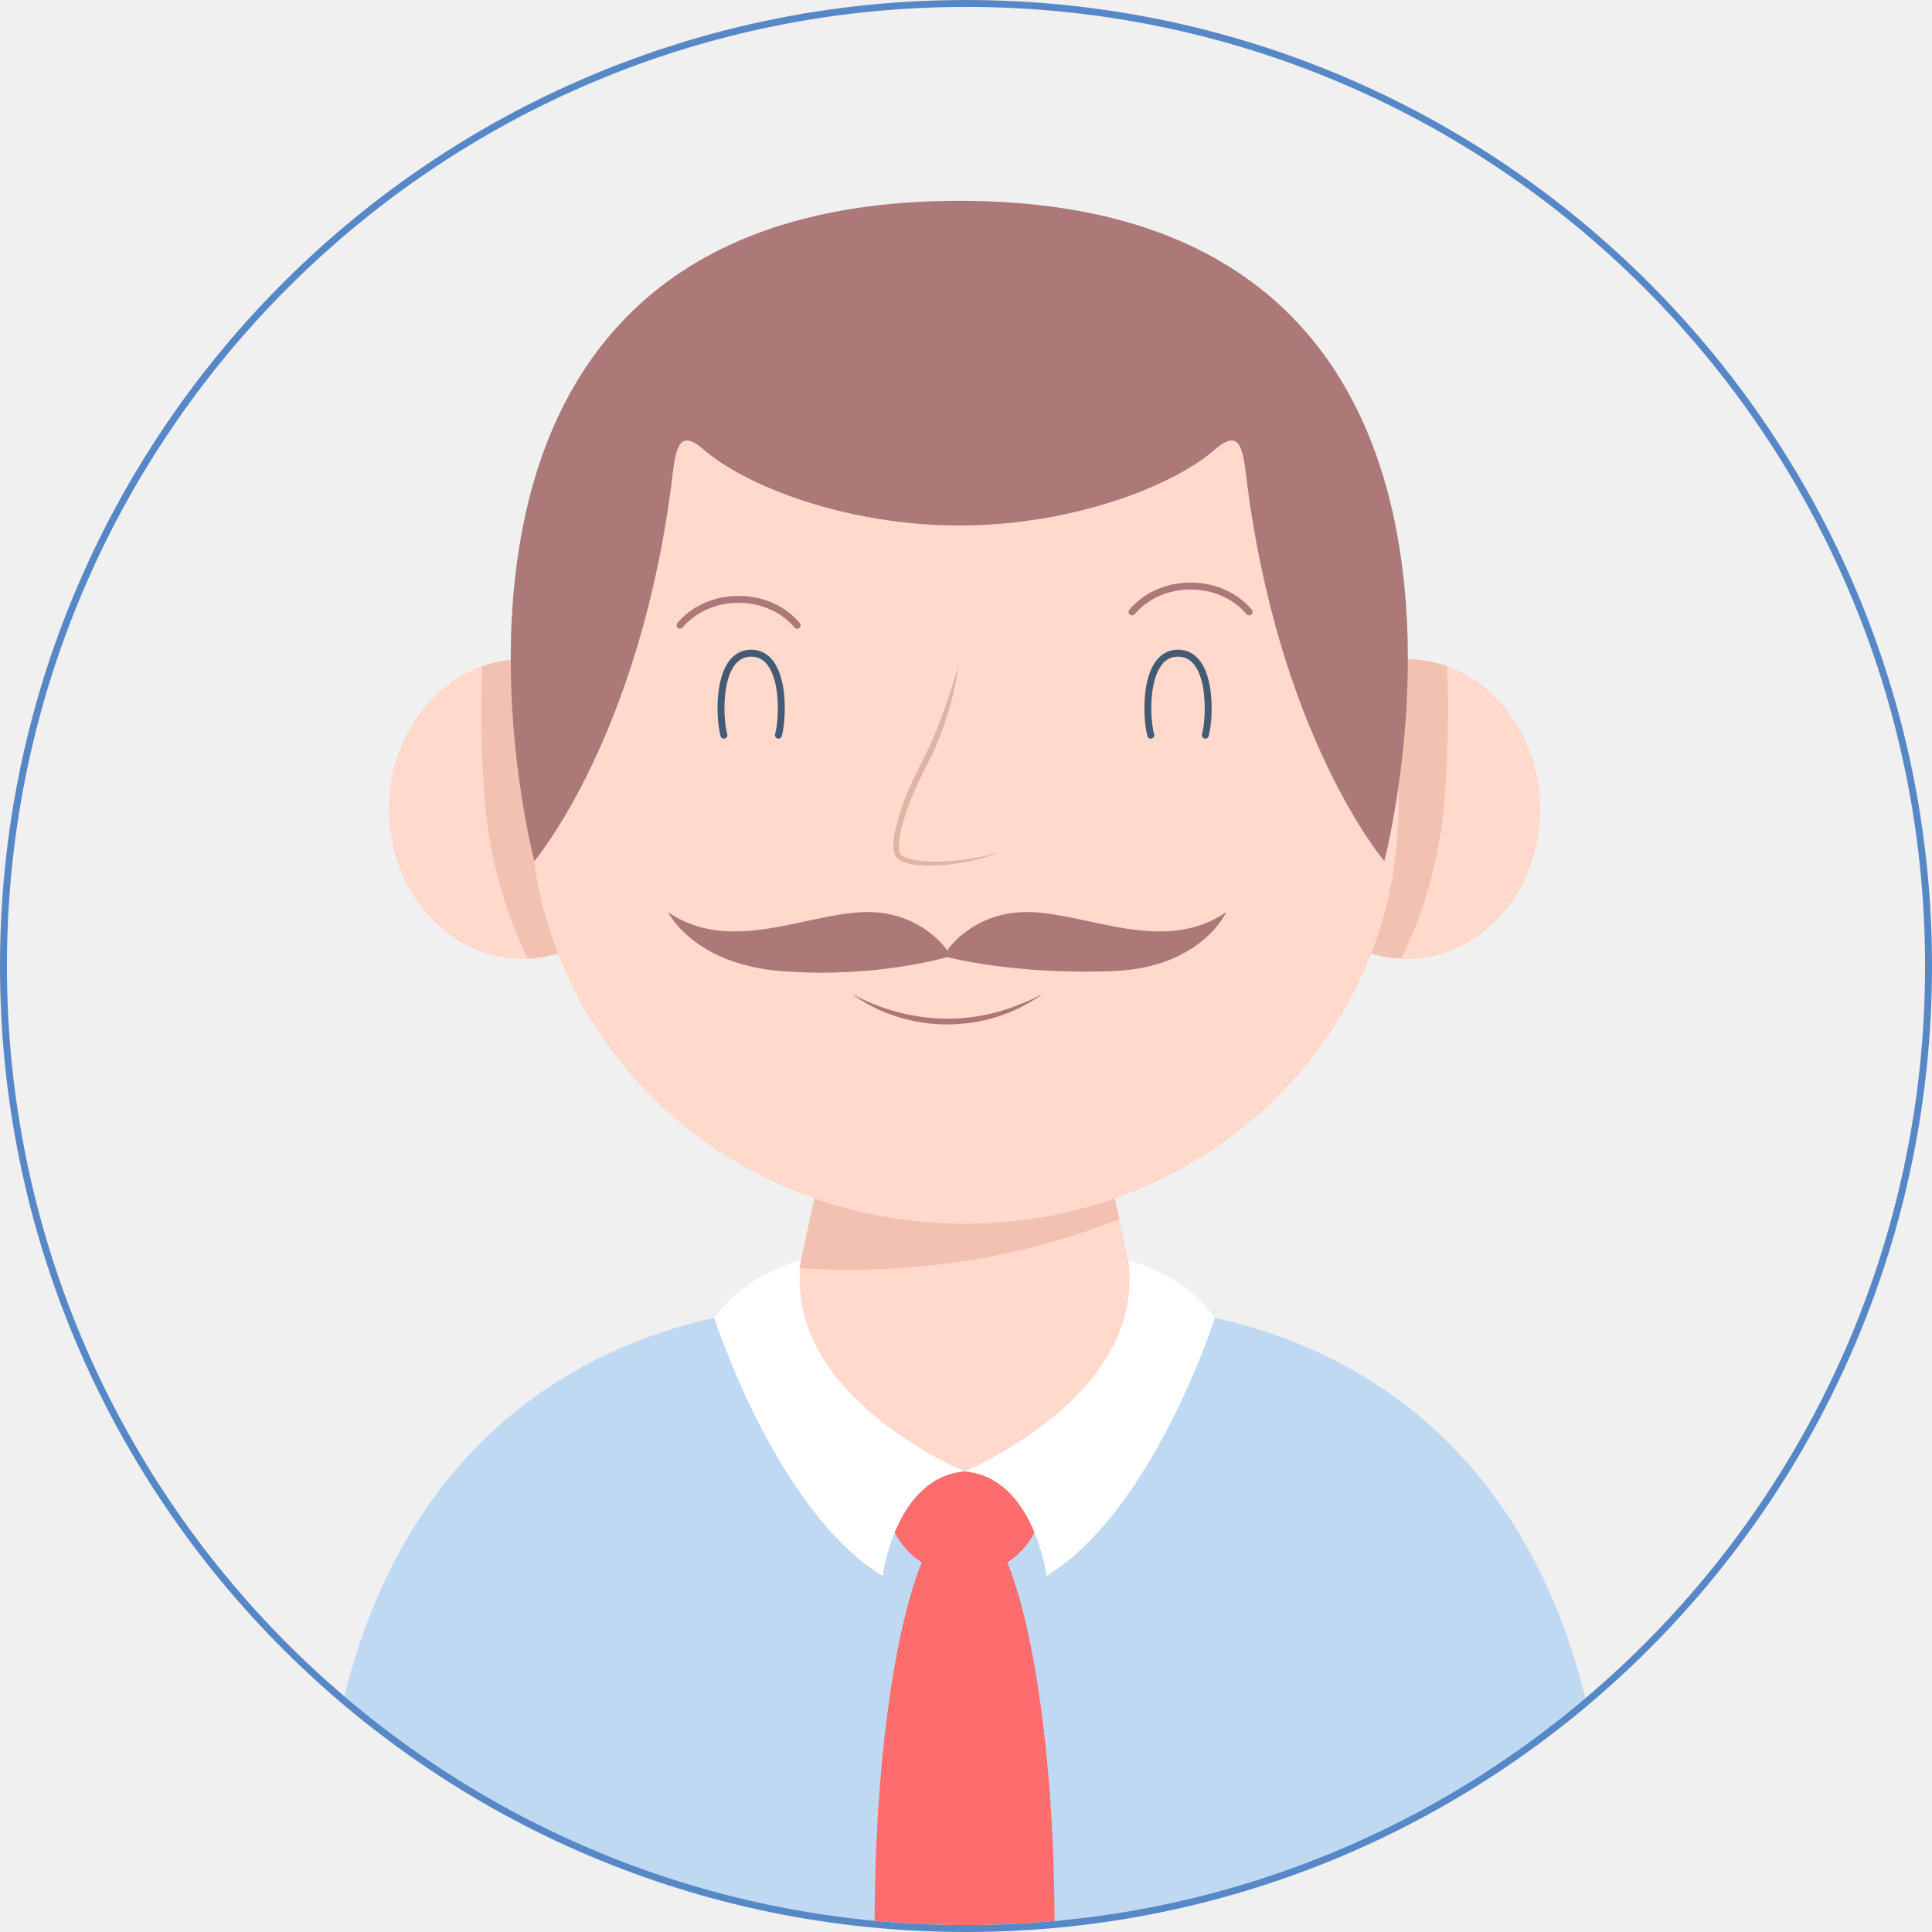
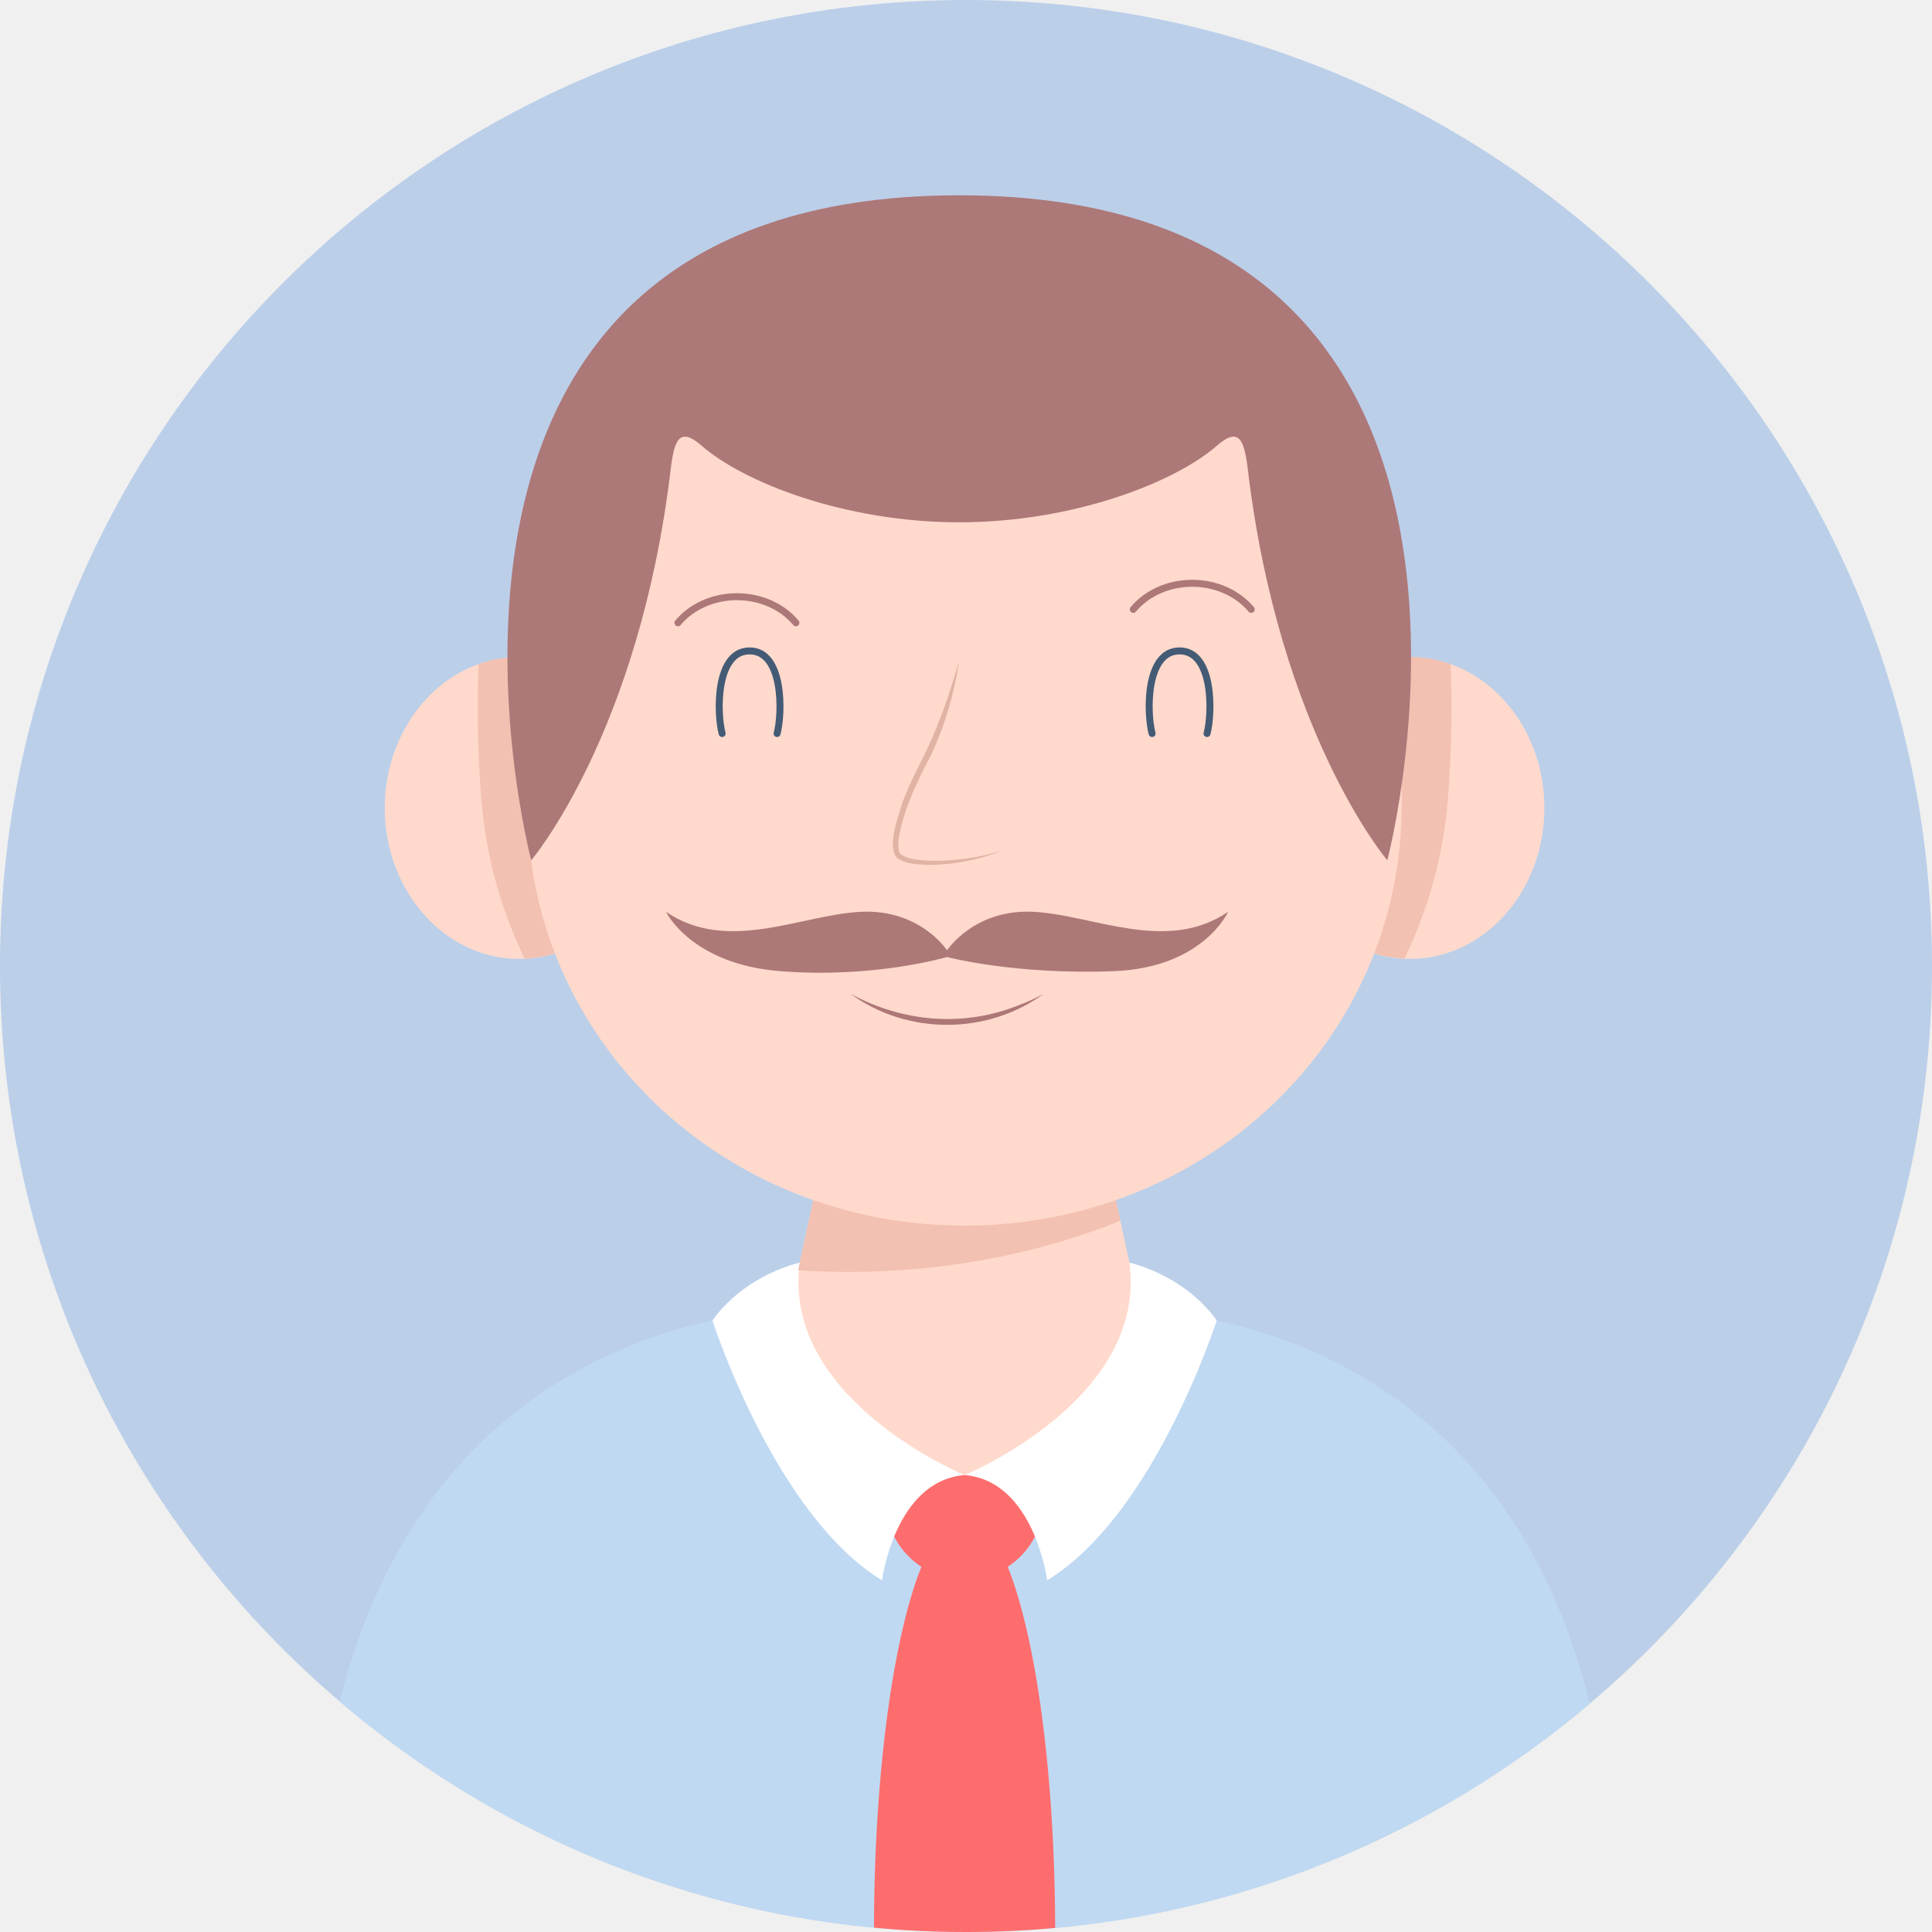
- <svg xmlns="http://www.w3.org/2000/svg" width="279" height="279" viewBox="0 0 279 279" fill="none">
-   <mask id="mask0_354_219" style="mask-type:alpha" maskUnits="userSpaceOnUse" x="1" y="1" width="277" height="277">
-     <circle cx="139.5" cy="139.5" r="138.5" fill="#D9D9D9" />
+ <svg xmlns="http://www.w3.org/2000/svg" width="277" height="277" viewBox="0 0 277 277" fill="none">
+   <circle cx="138.5" cy="138.5" r="138.5" fill="#BBCFE9" />
+   <mask id="mask0_354_219" style="mask-type:alpha" maskUnits="userSpaceOnUse" x="0" y="0" width="277" height="277">
+     <circle cx="138.5" cy="138.5" r="138.5" fill="#D9D9D9" />
  </mask>
  <g mask="url(#mask0_354_219)">
-     <path d="M139.296 278.1H46C46 184.793 118.573 188.689 118.573 188.689L139.296 189.802L160.019 188.689C160.019 188.689 232.592 184.793 232.592 278.1H139.296Z" fill="#C0D9F2" />
-     <path d="M139.296 218.443C146.473 218.443 152.287 245.155 152.287 278.1H126.301C126.301 245.15 132.115 218.443 139.291 218.443H139.296Z" fill="#FE6D6D" />
-     <path d="M127.96 216.138C127.96 222.397 133.037 227.474 139.297 227.474C145.556 227.474 150.633 222.397 150.633 216.138C150.633 209.878 145.556 204.801 139.297 204.801C133.037 204.801 127.96 209.878 127.96 216.138Z" fill="#FE6D6D" />
-     <path d="M139.296 212.486C123.788 212.486 110.31 207.356 113.331 192.998C116.347 178.64 121.095 157.101 121.095 157.101L139.301 159.152L157.506 157.101C157.506 157.101 162.25 178.64 165.271 192.998C168.287 207.356 154.814 212.486 139.306 212.486H139.296Z" fill="#FFD9CC" />
-     <path d="M162.929 182.032C162.929 182.032 170.629 183.643 175.447 190.311C175.447 190.311 166.538 218.194 151.136 227.57C151.136 227.57 149.302 213.323 139.296 212.486C139.296 212.486 165.589 201.674 162.929 182.032Z" fill="white" />
-     <path d="M115.663 182.032C115.663 182.032 107.962 183.643 103.145 190.311C103.145 190.311 112.054 218.194 127.456 227.57C127.456 227.57 129.289 213.323 139.296 212.486C139.296 212.486 113.003 201.674 115.663 182.032Z" fill="white" />
-     <path d="M122.51 183.362C120.12 183.362 117.762 183.272 115.43 183.129C118.154 170.446 121.095 157.101 121.095 157.101L139.301 159.152L157.506 157.101C157.506 157.101 159.451 165.92 161.64 176.033C150.092 180.681 136.752 183.362 122.521 183.362H122.51Z" fill="#F2C1B1" />
-     <path d="M203.145 138.487C213.794 138.487 222.426 128.799 222.426 116.848C222.426 104.896 213.794 95.208 203.145 95.208C192.496 95.208 183.863 104.896 183.863 116.848C183.863 128.799 192.496 138.487 203.145 138.487Z" fill="#FFD9CC" />
-     <path d="M197.135 96.294C199.027 95.6 201.041 95.208 203.145 95.208C205.249 95.208 207.136 95.568 208.975 96.22C209.24 102.85 209.07 109.375 208.593 115.475C207.952 123.7 205.763 131.423 202.376 138.434C200.511 138.35 198.709 137.979 197.018 137.343C191.209 133.283 187.287 125.651 187.287 116.874C187.287 108.097 191.262 100.338 197.14 96.289L197.135 96.294Z" fill="#F2C1B1" />
-     <path d="M75.446 138.487C86.095 138.487 94.728 128.799 94.728 116.848C94.728 104.896 86.095 95.208 75.446 95.208C64.798 95.208 56.165 104.896 56.165 116.848C56.165 128.799 64.798 138.487 75.446 138.487Z" fill="#FFD9CC" />
-     <path d="M81.457 96.294C87.335 100.338 91.31 108.034 91.31 116.879C91.31 125.725 87.388 133.288 81.579 137.348C79.883 137.984 78.086 138.355 76.221 138.44C72.834 131.428 70.645 123.701 70.004 115.48C69.527 109.38 69.357 102.856 69.622 96.225C71.461 95.568 73.417 95.213 75.452 95.213C77.487 95.213 79.57 95.6 81.462 96.299L81.457 96.294Z" fill="#F2C1B1" />
-     <path d="M76.612 116.371C76.612 150.195 104.676 176.722 139.295 176.722C173.915 176.722 201.973 150.19 201.973 116.371C201.973 82.551 191.946 39.266 139.295 39.266C86.645 39.266 76.612 82.546 76.612 116.371Z" fill="#FFD9CC" />
-     <path d="M136.789 138.212C136.789 138.212 146.535 140.804 160.75 140.236C173.528 139.728 177.079 131.73 177.079 131.73C168.265 137.761 157.692 132.159 149.175 131.73C140.658 131.301 136.783 137.253 136.783 137.253C136.783 137.253 132.909 131.301 124.392 131.73C115.875 132.159 105.301 137.761 96.487 131.73C96.487 131.73 100.07 139.214 112.817 140.236C126.321 141.323 136.778 138.212 136.778 138.212H136.789Z" fill="#AD7878" />
-     <path d="M138.532 29C225.092 29 199.901 124.347 199.901 124.347C199.901 124.347 184.436 106.157 179.904 68.289C179.406 64.107 178.664 62.12 175.489 64.886C169.357 70.229 154.798 75.884 138.532 75.884C122.267 75.884 107.702 70.229 101.575 64.886C98.401 62.12 97.659 64.112 97.16 68.289C92.634 106.157 77.164 124.347 77.164 124.347C77.164 124.347 51.973 29 138.532 29Z" fill="#AD7878" />
-     <path d="M122.95 143.496C130.545 147.598 139.301 148.329 147.325 145.017C148.459 144.588 149.556 144.074 150.632 143.496C142.497 149.421 131.086 149.416 122.95 143.496Z" fill="#AD7777" />
-     <path d="M138.485 95.891C137.801 100.518 136.455 105.066 134.462 109.3C132.75 112.586 131.097 115.899 130.201 119.508C129.984 120.393 129.803 121.299 129.793 122.174C129.809 122.688 129.825 123.186 130.153 123.483C131.16 124.156 132.416 124.273 133.63 124.379C135.458 124.506 137.319 124.379 139.153 124.151C140.992 123.918 142.82 123.552 144.58 122.937C142.878 123.716 141.05 124.167 139.211 124.527C137.366 124.861 135.49 125.041 133.598 124.988C132.305 124.925 130.842 124.84 129.708 124.071C128.118 122.64 129.692 118.369 130.222 116.598C131.367 113.031 133.402 109.836 134.828 106.401C136.28 102.983 137.451 99.463 138.479 95.886L138.485 95.891Z" fill="#E0B3A4" />
-     <path d="M163.479 88.371C165.361 86.118 168.43 84.629 171.933 84.629C175.436 84.629 178.51 86.118 180.392 88.371" stroke="#AD7878" stroke-linecap="round" stroke-linejoin="round" />
-     <path d="M98.199 90.294C100.081 88.042 103.149 86.553 106.658 86.553C110.167 86.553 113.235 88.042 115.112 90.294" stroke="#AD7878" stroke-linecap="round" stroke-linejoin="round" />
-     <path d="M166.182 106.168C165.403 103.285 165.213 94.323 170.12 94.323C175.028 94.323 174.832 103.306 174.058 106.168" stroke="#435B75" stroke-linecap="round" stroke-linejoin="round" />
-     <path d="M104.538 106.168C103.759 103.285 103.568 94.323 108.476 94.323C113.378 94.323 113.188 103.306 112.414 106.168" stroke="#435B75" stroke-linecap="round" stroke-linejoin="round" />
+     <path d="M138.296 277.1H45C45 183.793 117.573 187.689 117.573 187.689L138.296 188.802L159.019 187.689C159.019 187.689 231.592 183.793 231.592 277.1H138.296Z" fill="#C0D9F2" />
+     <path d="M138.296 217.443C145.473 217.443 151.287 244.155 151.287 277.1H125.301C125.301 244.15 131.115 217.443 138.291 217.443H138.296Z" fill="#FE6D6D" />
+     <path d="M126.96 215.138C126.96 221.397 132.037 226.474 138.297 226.474C144.556 226.474 149.633 221.397 149.633 215.138C149.633 208.878 144.556 203.801 138.297 203.801C132.037 203.801 126.96 208.878 126.96 215.138Z" fill="#FE6D6D" />
+     <path d="M138.296 211.486C122.788 211.486 109.31 206.356 112.331 191.998C115.347 177.64 120.095 156.101 120.095 156.101L138.301 158.152L156.506 156.101C156.506 156.101 161.25 177.64 164.271 191.998C167.287 206.356 153.814 211.486 138.306 211.486H138.296Z" fill="#FFD9CC" />
+     <path d="M161.929 181.032C161.929 181.032 169.629 182.643 174.447 189.311C174.447 189.311 165.538 217.194 150.136 226.57C150.136 226.57 148.302 212.323 138.296 211.486C138.296 211.486 164.589 200.674 161.929 181.032Z" fill="white" />
+     <path d="M114.663 181.032C114.663 181.032 106.962 182.643 102.145 189.311C102.145 189.311 111.054 217.194 126.456 226.57C126.456 226.57 128.289 212.323 138.296 211.486C138.296 211.486 112.003 200.674 114.663 181.032Z" fill="white" />
+     <path d="M121.51 182.362C119.12 182.362 116.762 182.272 114.43 182.129C117.154 169.446 120.095 156.101 120.095 156.101L138.301 158.152L156.506 156.101C156.506 156.101 158.451 164.92 160.64 175.033C149.092 179.681 135.752 182.362 121.521 182.362H121.51Z" fill="#F2C1B1" />
+     <path d="M202.145 137.487C212.794 137.487 221.426 127.799 221.426 115.848C221.426 103.896 212.794 94.208 202.145 94.208C191.496 94.208 182.863 103.896 182.863 115.848C182.863 127.799 191.496 137.487 202.145 137.487Z" fill="#FFD9CC" />
+     <path d="M196.135 95.294C198.027 94.6 200.041 94.208 202.145 94.208C204.249 94.208 206.136 94.568 207.975 95.22C208.24 101.85 208.07 108.375 207.593 114.475C206.952 122.7 204.763 130.423 201.376 137.434C199.511 137.35 197.709 136.979 196.018 136.343C190.209 132.283 186.287 124.651 186.287 115.874C186.287 107.097 190.262 99.338 196.14 95.289L196.135 95.294Z" fill="#F2C1B1" />
+     <path d="M74.446 137.487C85.095 137.487 93.728 127.799 93.728 115.848C93.728 103.896 85.095 94.208 74.446 94.208C63.798 94.208 55.165 103.896 55.165 115.848C55.165 127.799 63.798 137.487 74.446 137.487Z" fill="#FFD9CC" />
+     <path d="M80.457 95.294C86.335 99.338 90.31 107.034 90.31 115.879C90.31 124.725 86.388 132.288 80.579 136.348C78.883 136.984 77.086 137.355 75.221 137.44C71.834 130.428 69.645 122.701 69.004 114.48C68.527 108.38 68.357 101.856 68.622 95.225C70.461 94.568 72.417 94.213 74.452 94.213C76.487 94.213 78.57 94.6 80.462 95.299L80.457 95.294Z" fill="#F2C1B1" />
+     <path d="M75.612 115.371C75.612 149.195 103.676 175.722 138.295 175.722C172.915 175.722 200.973 149.19 200.973 115.371C200.973 81.551 190.946 38.266 138.295 38.266C85.645 38.266 75.612 81.546 75.612 115.371Z" fill="#FFD9CC" />
+     <path d="M135.789 137.212C135.789 137.212 145.535 139.804 159.75 139.236C172.528 138.728 176.079 130.73 176.079 130.73C167.265 136.761 156.692 131.159 148.175 130.73C139.658 130.301 135.783 136.253 135.783 136.253C135.783 136.253 131.909 130.301 123.392 130.73C114.875 131.159 104.301 136.761 95.487 130.73C95.487 130.73 99.07 138.214 111.817 139.236C125.321 140.323 135.778 137.212 135.778 137.212H135.789Z" fill="#AD7878" />
+     <path d="M137.532 28C224.092 28 198.901 123.347 198.901 123.347C198.901 123.347 183.436 105.157 178.904 67.289C178.406 63.107 177.664 61.12 174.489 63.886C168.357 69.229 153.798 74.884 137.532 74.884C121.267 74.884 106.702 69.229 100.575 63.886C97.401 61.12 96.659 63.112 96.16 67.289C91.634 105.157 76.164 123.347 76.164 123.347C76.164 123.347 50.973 28 137.532 28Z" fill="#AD7878" />
+     <path d="M121.95 142.496C129.545 146.598 138.301 147.329 146.325 144.017C147.459 143.588 148.556 143.074 149.632 142.496C141.497 148.421 130.086 148.416 121.95 142.496Z" fill="#AD7777" />
+     <path d="M137.485 94.891C136.801 99.518 135.455 104.066 133.462 108.3C131.75 111.586 130.097 114.899 129.201 118.508C128.984 119.393 128.803 120.299 128.793 121.174C128.809 121.688 128.825 122.186 129.153 122.483C130.16 123.156 131.416 123.273 132.63 123.379C134.458 123.506 136.319 123.379 138.153 123.151C139.992 122.918 141.82 122.552 143.58 121.937C141.878 122.716 140.05 123.167 138.211 123.527C136.366 123.861 134.49 124.041 132.598 123.988C131.305 123.925 129.842 123.84 128.708 123.071C127.118 121.64 128.692 117.369 129.222 115.598C130.367 112.031 132.402 108.836 133.828 105.401C135.28 101.983 136.451 98.463 137.479 94.886L137.485 94.891Z" fill="#E0B3A4" />
+     <path d="M162.479 87.371C164.361 85.118 167.43 83.629 170.933 83.629C174.436 83.629 177.51 85.118 179.392 87.371" stroke="#AD7878" stroke-linecap="round" stroke-linejoin="round" />
+     <path d="M97.199 89.294C99.081 87.042 102.149 85.553 105.658 85.553C109.167 85.553 112.235 87.042 114.112 89.294" stroke="#AD7878" stroke-linecap="round" stroke-linejoin="round" />
+     <path d="M165.182 105.168C164.403 102.285 164.213 93.323 169.12 93.323C174.028 93.323 173.832 102.306 173.058 105.168" stroke="#435B75" stroke-linecap="round" stroke-linejoin="round" />
+     <path d="M103.538 105.168C102.759 102.285 102.568 93.323 107.476 93.323C112.378 93.323 112.188 102.306 111.414 105.168" stroke="#435B75" stroke-linecap="round" stroke-linejoin="round" />
  </g>
-   <circle cx="139.5" cy="139.5" r="139" stroke="#5688C7" />
</svg>
